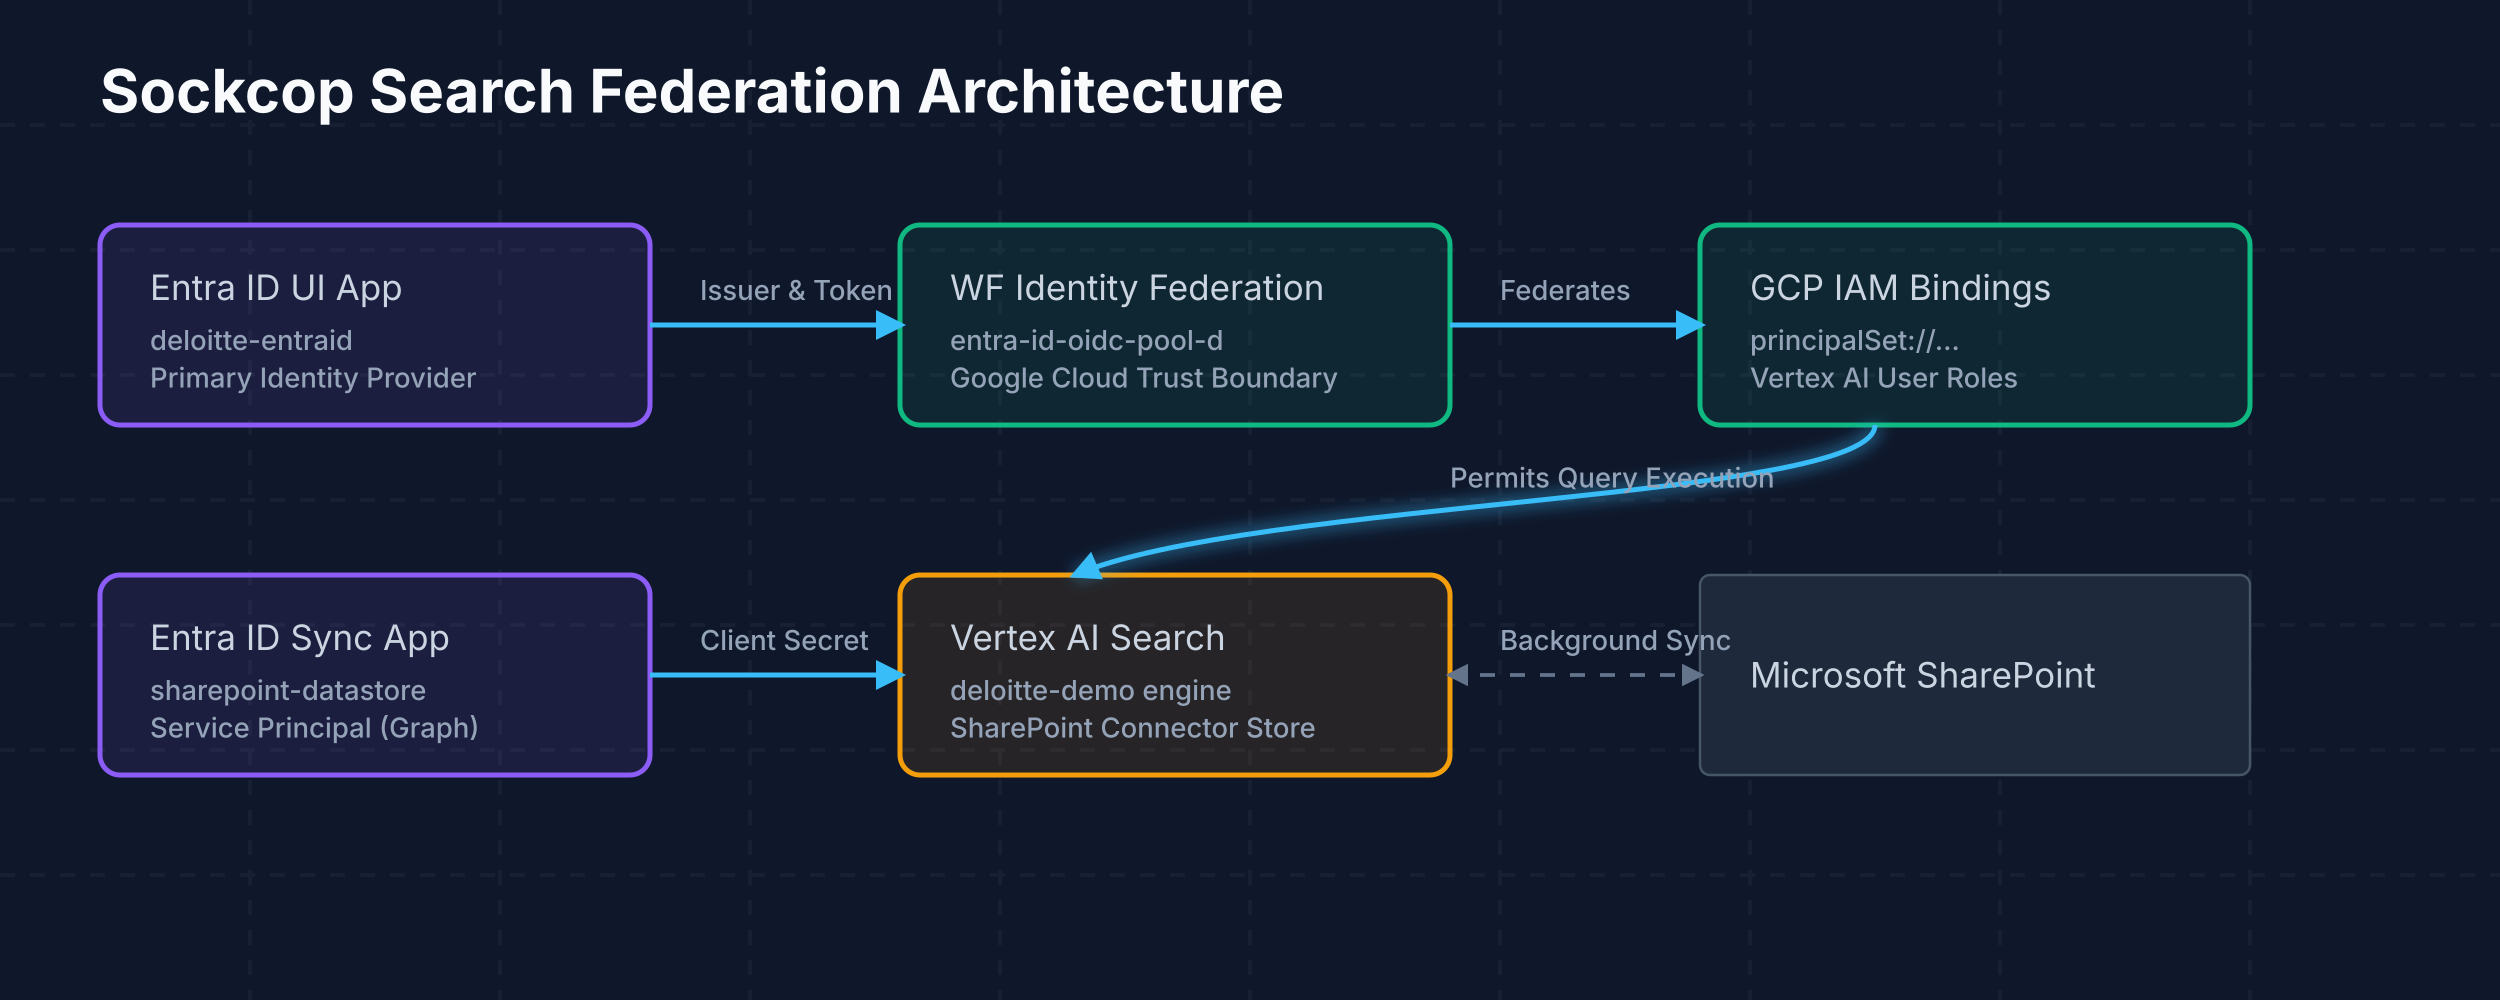
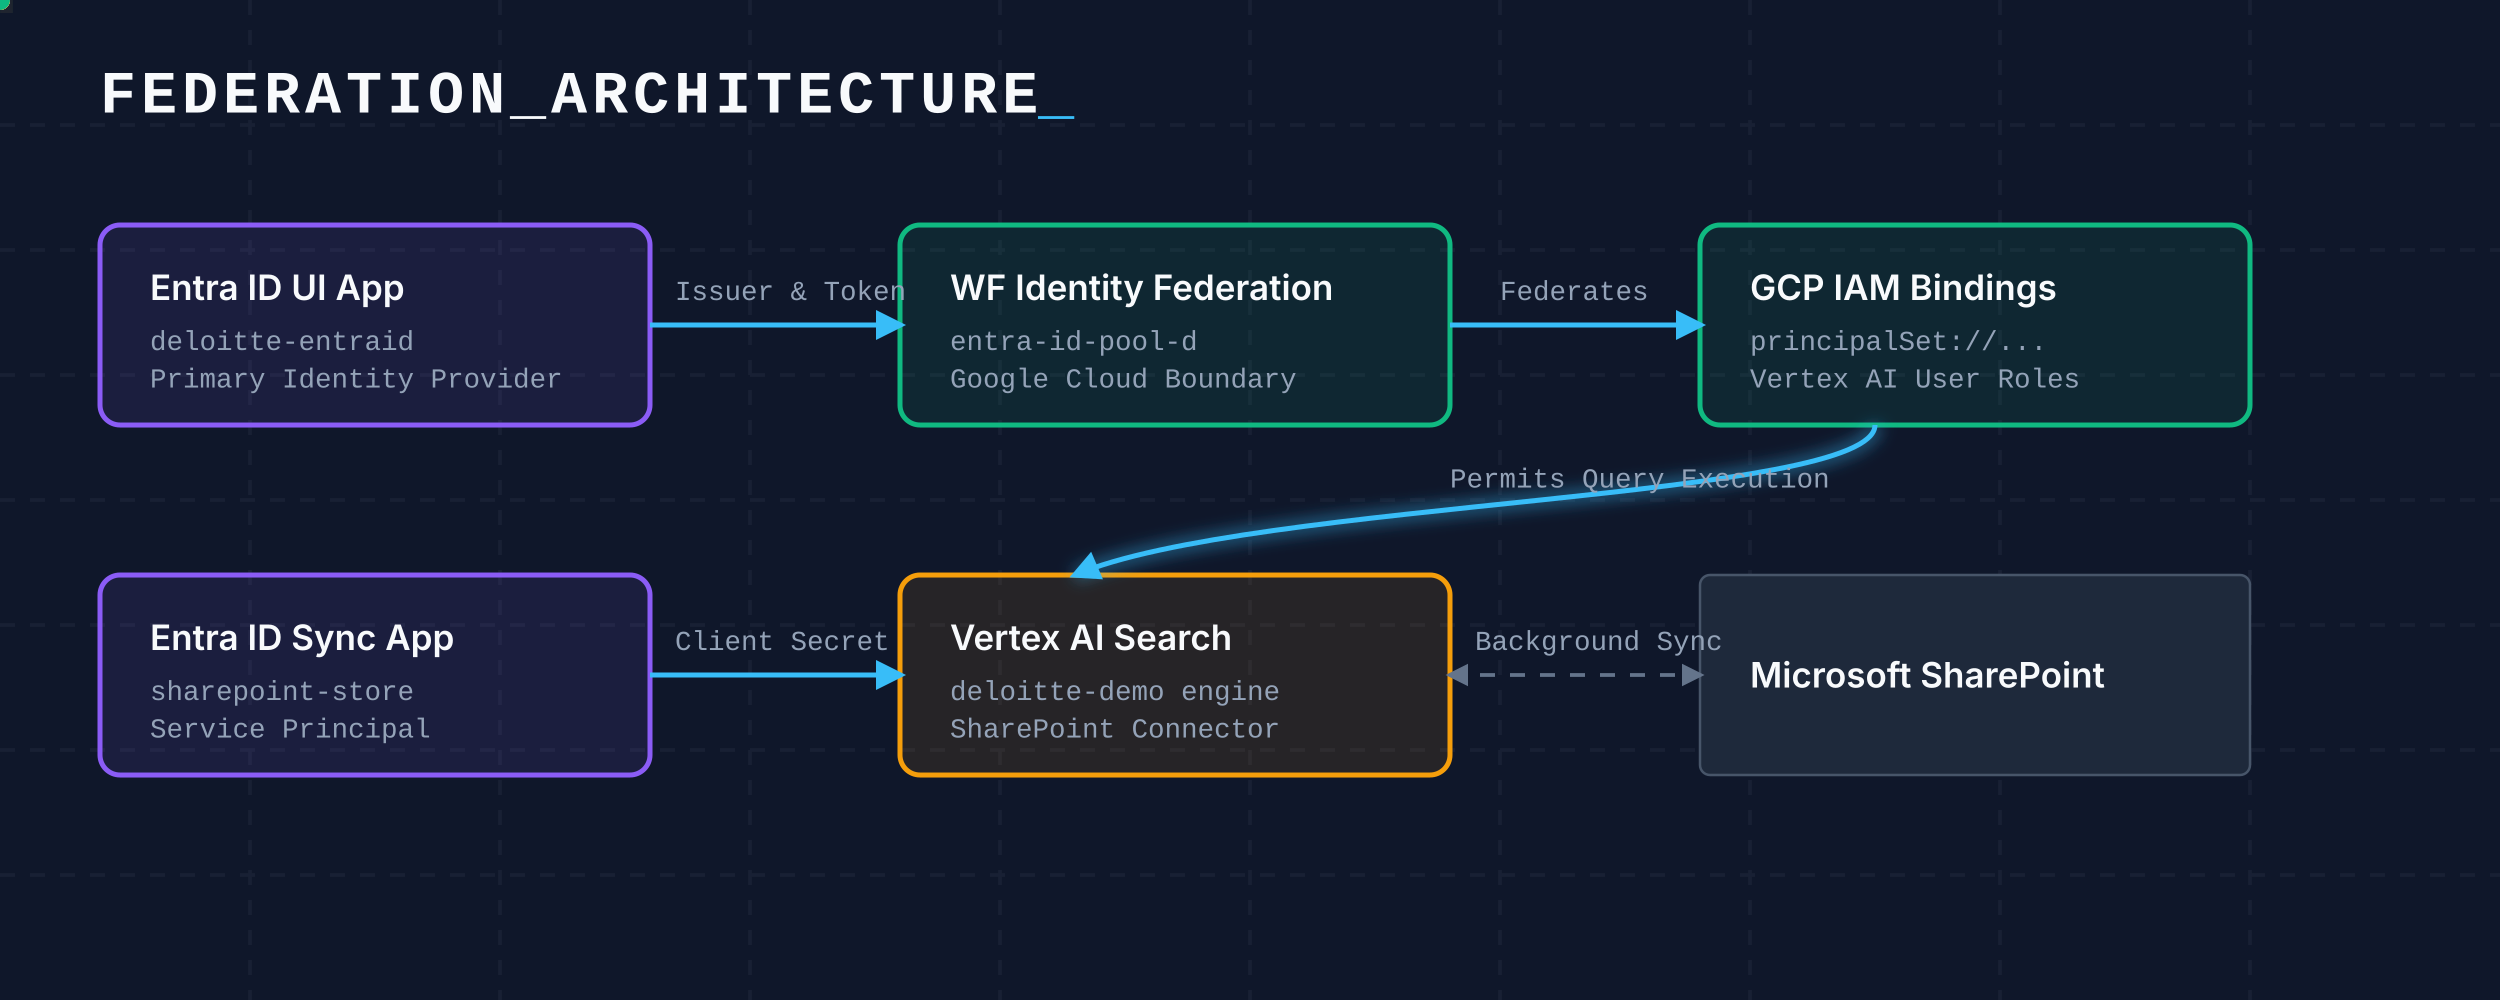
<svg xmlns="http://www.w3.org/2000/svg" viewBox="0 0 1000 400">
  <defs>
    <style>
      .bg { fill: #0f172a; }
-       .text-title { font-family: 'Inter', sans-serif; font-size: 24px; font-weight: 700; fill: #f8fafc; }
-       .text-body { font-family: 'Inter', sans-serif; font-size: 14px; font-weight: 400; fill: #cbd5e1; }
-       .text-small { font-family: 'Inter', sans-serif; font-size: 11px; font-weight: 500; fill: #94a3b8; }
+       .text-title { font-family: 'Courier New', monospace; font-size: 24px; font-weight: 700; fill: #f8fafc; letter-spacing: 2px; }
+       .text-body { font-family: 'Inter', sans-serif; font-size: 14px; font-weight: 600; fill: #f8fafc; }
+       .text-small { font-family: 'Courier New', monospace; font-size: 11px; font-weight: 500; fill: #94a3b8; }
      
-       /* Glowing lines */
      .line-main { stroke: #38bdf8; stroke-width: 2; fill: none; }
      .line-glow { stroke: rgba(56, 189, 248, 0.4); stroke-width: 6; fill: none; filter: blur(3px); }
      .line-dash { stroke: #64748b; stroke-width: 1.5; stroke-dasharray: 6 6; fill: none; }
      
-       /* Nodes */
      .box-entra { fill: rgba(139, 92, 246, 0.1); stroke: #8b5cf6; stroke-width: 2; rx: 8; ry: 8; }
      .box-gcp { fill: rgba(16, 185, 129, 0.1); stroke: #10b981; stroke-width: 2; rx: 8; ry: 8; }
      .box-vertex { fill: rgba(245, 158, 11, 0.1); stroke: #f59e0b; stroke-width: 2; rx: 8; ry: 8; }
-       .box-react { fill: rgba(59, 130, 246, 0.1); stroke: #3b82f6; stroke-width: 2; rx: 8; ry: 8; }
      .box-sharepoint { fill: #1e293b; stroke: #475569; stroke-width: 1; rx: 4; ry: 4; }
    </style>
-     <filter id="glow" x="-20%" y="-20%" width="140%" height="140%">
+     <filter id="glow">
      <feGaussianBlur stdDeviation="5" result="blur" />
      <feMerge>
        <feMergeNode in="blur" />
        <feMergeNode in="SourceGraphic" />
      </feMerge>
    </filter>
    <marker id="arrow-blue" viewBox="0 0 10 10" refX="8" refY="5" markerWidth="6" markerHeight="6" orient="auto-start-reverse">
      <path d="M 0 0 L 10 5 L 0 10 z" fill="#38bdf8" />
    </marker>
    <marker id="arrow-gray" viewBox="0 0 10 10" refX="8" refY="5" markerWidth="6" markerHeight="6" orient="auto-start-reverse">
      <path d="M 0 0 L 10 5 L 0 10 z" fill="#64748b" />
    </marker>
  </defs>
  <rect class="bg" width="1000" height="400" />
  <g opacity="0.1">
    <path class="line-dash" d="M0,50 L1000,50 M0,100 L1000,100 M0,150 L1000,150 M0,200 L1000,200 M0,250 L1000,250 M0,300 L1000,300 M0,350 L1000,350" />
    <path class="line-dash" d="M100,0 L100,400 M200,0 L200,400 M300,0 L300,400 M400,0 L400,400 M500,0 L500,400 M600,0 L600,400 M700,0 L700,400 M800,0 L800,400 M900,0 L900,400" />
  </g>
-   <text x="40" y="45" class="text-title">Sockcop Search Federation Architecture</text>
+   <text x="40" y="45" class="text-title">FEDERATION_ARCHITECTURE<tspan fill="#38bdf8">
+       <animate attributeName="opacity" values="1;0;1" dur="1s" repeatCount="indefinite" />_</tspan>
+   </text>
+   <circle r="4" fill="#ffffff" filter="url(#glow)">
+     <animateMotion dur="2s" repeatCount="indefinite" path="M 260 130 L 360 130" />
+   </circle>
+   <circle r="4" fill="#ffffff" filter="url(#glow)">
+     <animateMotion dur="2s" repeatCount="indefinite" path="M 580 130 L 680 130" />
+   </circle>
+   <circle r="4" fill="#f59e0b" filter="url(#glow)">
+     <animateMotion dur="3s" repeatCount="indefinite" path="M 260 270 L 360 270" />
+   </circle>
+   <circle r="4" fill="#f59e0b" filter="url(#glow)">
+     <animateMotion dur="3s" repeatCount="indefinite" path="M 580 270 L 680 270" />
+   </circle>
+   <circle r="4" fill="#10b981" filter="url(#glow)">
+     <animateMotion dur="4s" repeatCount="indefinite" path="M 750 170 C 750 200, 500 200, 430 230" />
+   </circle>
  <g transform="translate(40, 90)">
    <rect class="box-entra" width="220" height="80" />
-     <text x="20" y="30" class="text-body" fill="#f8fafc" font-weight="600">Entra ID UI App</text>
+     <text x="20" y="30" class="text-body">Entra ID UI App</text>
    <text x="20" y="50" class="text-small">deloitte-entraid</text>
    <text x="20" y="65" class="text-small" fill="#8b5cf6">Primary Identity Provider</text>
    <rect class="box-gcp" x="320" y="0" width="220" height="80" />
-     <text x="340" y="30" class="text-body" fill="#f8fafc" font-weight="600">WF Identity Federation</text>
-     <text x="340" y="50" class="text-small">entra-id-oidc-pool-d</text>
-     <text x="340" y="65" class="text-small" fill="#10b981">Google Cloud Trust Boundary</text>
+     <text x="340" y="30" class="text-body">WF Identity Federation</text>
+     <text x="340" y="50" class="text-small">entra-id-pool-d</text>
+     <text x="340" y="65" class="text-small" fill="#10b981">Google Cloud Boundary</text>
    <rect class="box-gcp" x="640" y="0" width="220" height="80" />
-     <text x="660" y="30" class="text-body" fill="#f8fafc" font-weight="600">GCP IAM Bindings</text>
+     <text x="660" y="30" class="text-body">GCP IAM Bindings</text>
    <text x="660" y="50" class="text-small">principalSet://...</text>
    <text x="660" y="65" class="text-small" fill="#10b981">Vertex AI User Roles</text>
    <path class="line-glow" d="M 220 40 L 320 40" />
    <path class="line-main" d="M 220 40 L 320 40" marker-end="url(#arrow-blue)" />
-     <text x="240" y="30" class="text-small">Issuer &amp; Token</text>
+     <text x="230" y="30" class="text-small">Issuer &amp; Token</text>
    <path class="line-glow" d="M 540 40 L 640 40" />
    <path class="line-main" d="M 540 40 L 640 40" marker-end="url(#arrow-blue)" />
    <text x="560" y="30" class="text-small">Federates</text>
  </g>
  <g transform="translate(40, 230)">
    <rect class="box-entra" width="220" height="80" />
-     <text x="20" y="30" class="text-body" fill="#f8fafc" font-weight="600">Entra ID Sync App</text>
-     <text x="20" y="50" class="text-small">sharepoint-datastore</text>
-     <text x="20" y="65" class="text-small" fill="#8b5cf6">Service Principal (Graph)</text>
+     <text x="20" y="30" class="text-body">Entra ID Sync App</text>
+     <text x="20" y="50" class="text-small">sharepoint-store</text>
+     <text x="20" y="65" class="text-small" fill="#8b5cf6">Service Principal</text>
    <rect class="box-vertex" x="320" y="0" width="220" height="80" />
-     <text x="340" y="30" class="text-body" fill="#f8fafc" font-weight="600">Vertex AI Search</text>
+     <text x="340" y="30" class="text-body">Vertex AI Search</text>
    <text x="340" y="50" class="text-small">deloitte-demo engine</text>
-     <text x="340" y="65" class="text-small" fill="#f59e0b">SharePoint Connector Store</text>
+     <text x="340" y="65" class="text-small" fill="#f59e0b">SharePoint Connector</text>
    <rect class="box-sharepoint" x="640" y="0" width="220" height="80" />
-     <text x="660" y="45" class="text-body" fill="#f8fafc" font-weight="600">Microsoft SharePoint</text>
+     <text x="660" y="45" class="text-body">Microsoft SharePoint</text>
    <path class="line-glow" d="M 220 40 L 320 40" />
    <path class="line-main" d="M 220 40 L 320 40" marker-end="url(#arrow-blue)" />
-     <text x="240" y="30" class="text-small">Client Secret</text>
+     <text x="230" y="30" class="text-small">Client Secret</text>
    <path class="line-dash" d="M 540 40 L 640 40" marker-start="url(#arrow-gray)" marker-end="url(#arrow-gray)" />
-     <text x="560" y="30" class="text-small">Background Sync</text>
+     <text x="550" y="30" class="text-small">Background Sync</text>
  </g>
  <path class="line-glow" d="M 750 170 C 750 200, 500 200, 430 230" />
  <path class="line-main" d="M 750 170 C 750 200, 500 200, 430 230" marker-end="url(#arrow-blue)" />
  <text x="580" y="195" class="text-small">Permits Query Execution</text>
</svg>
